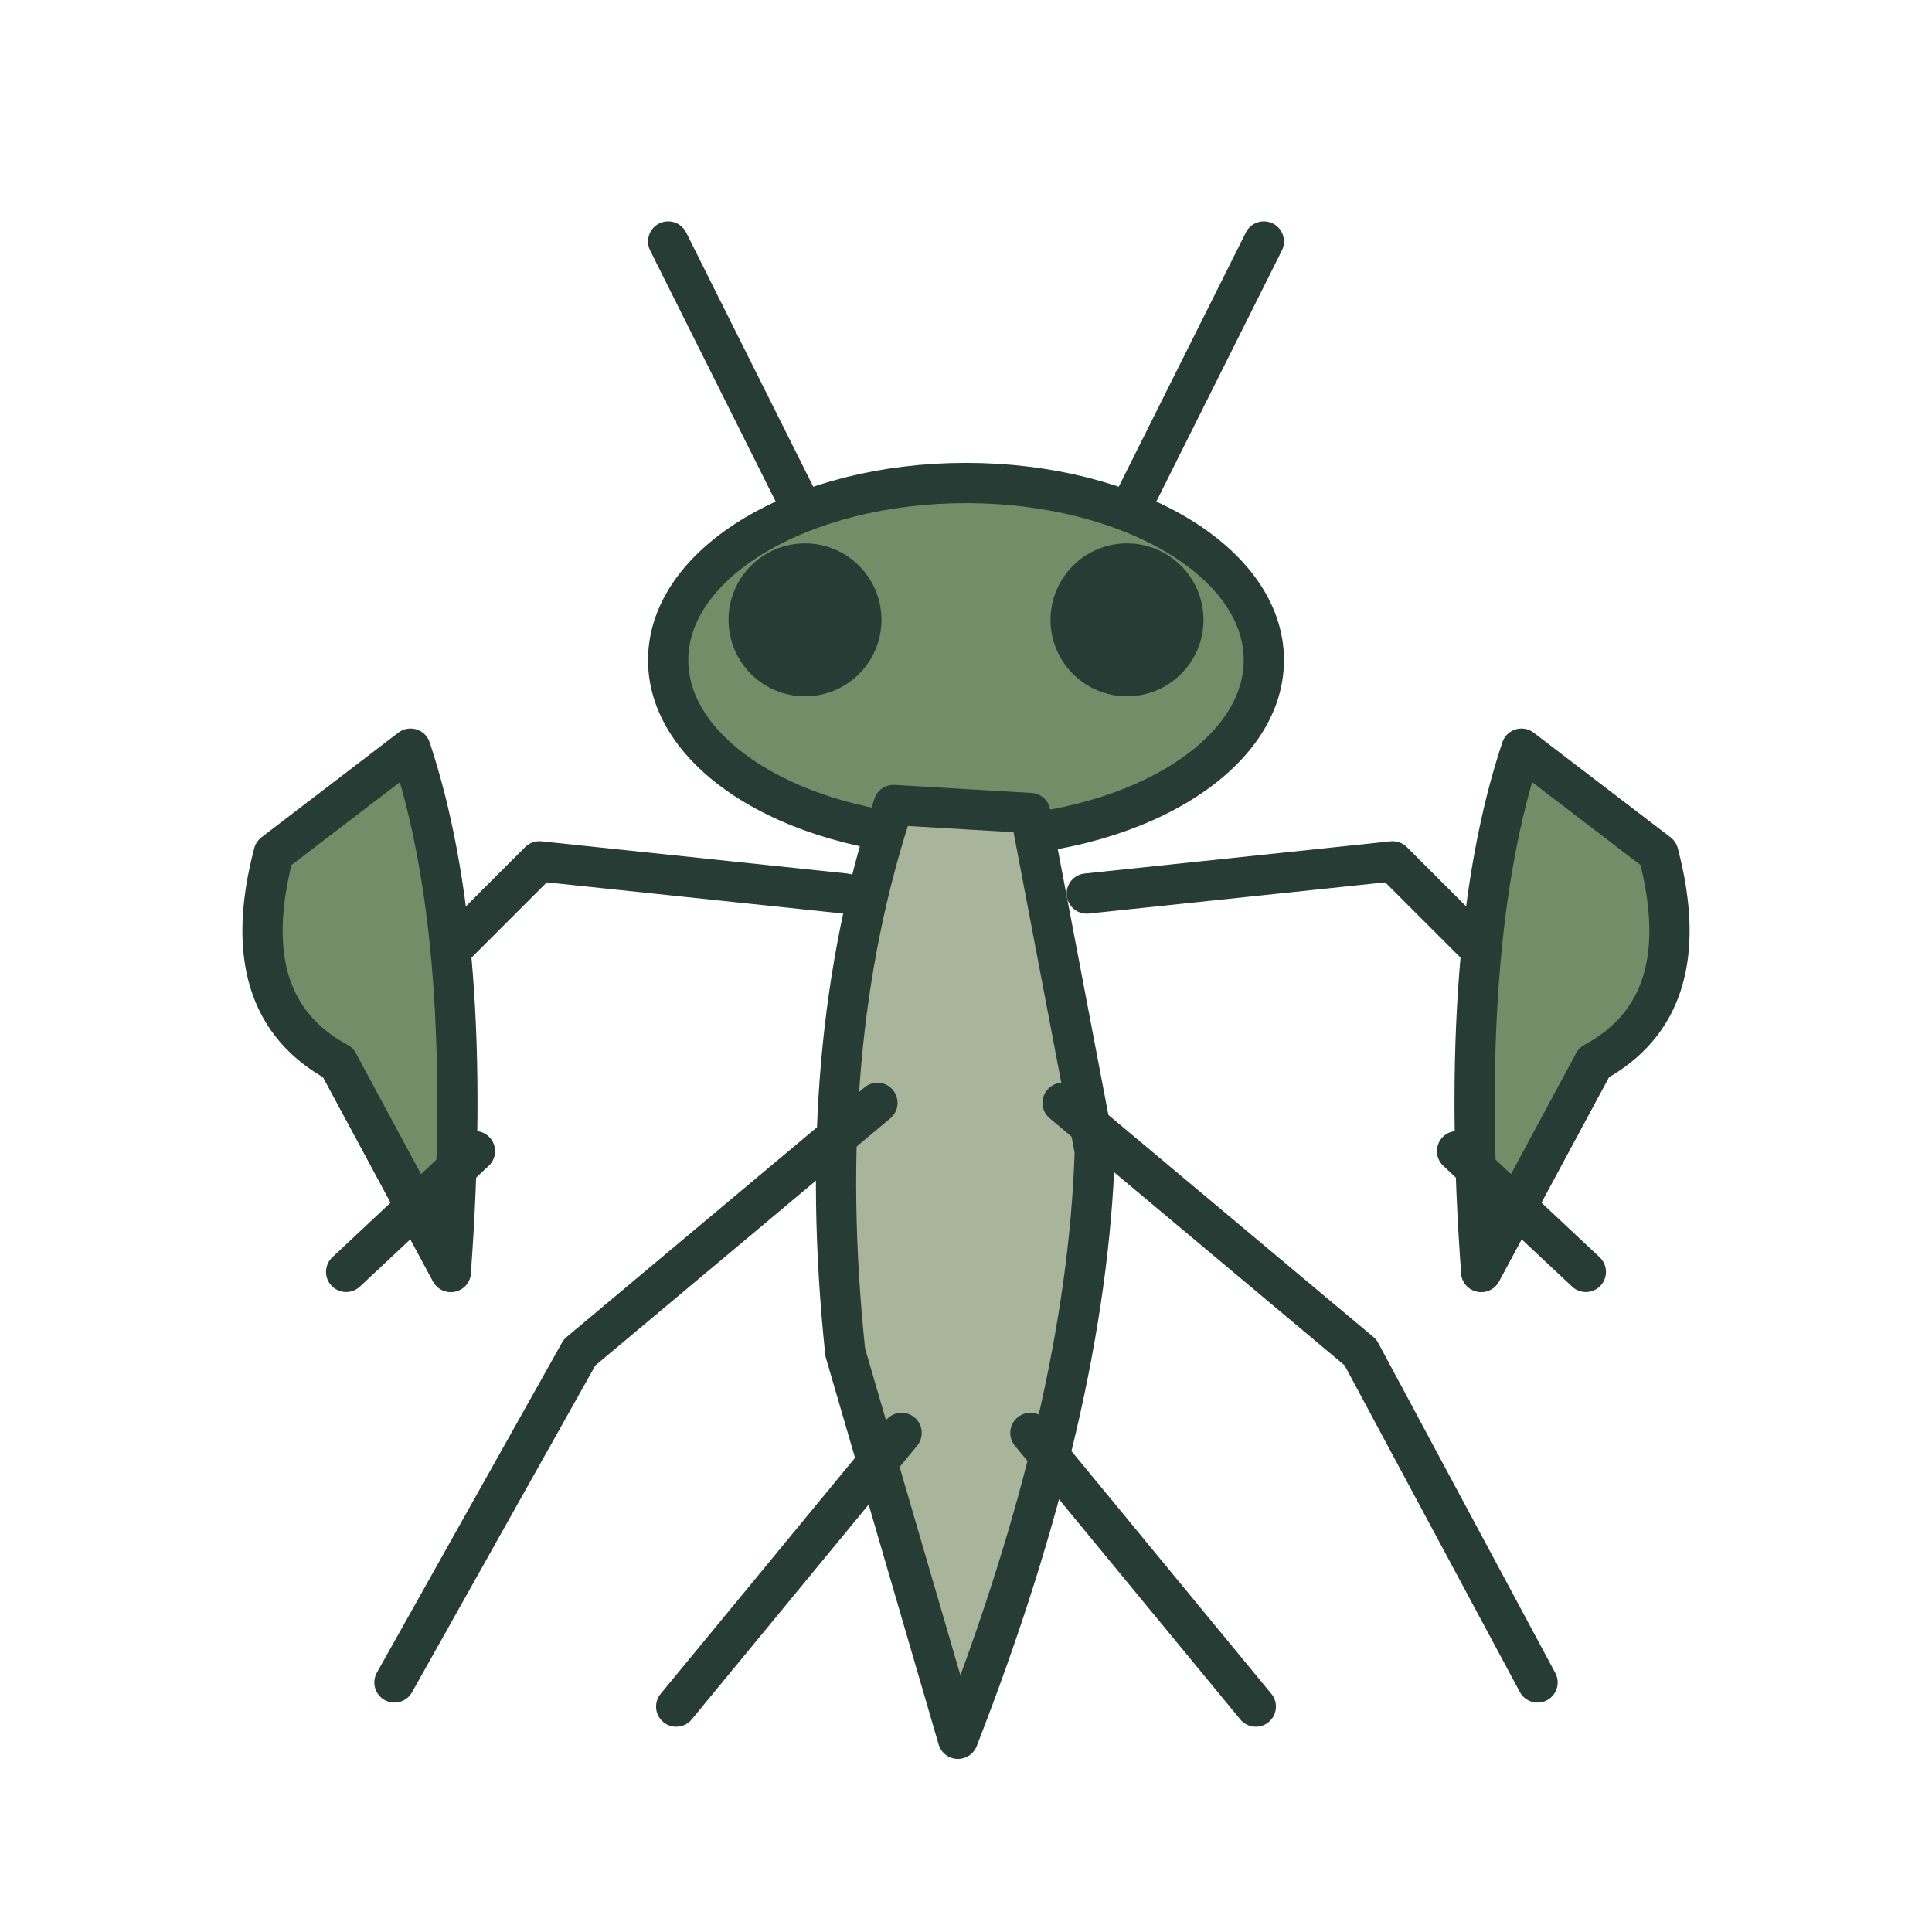
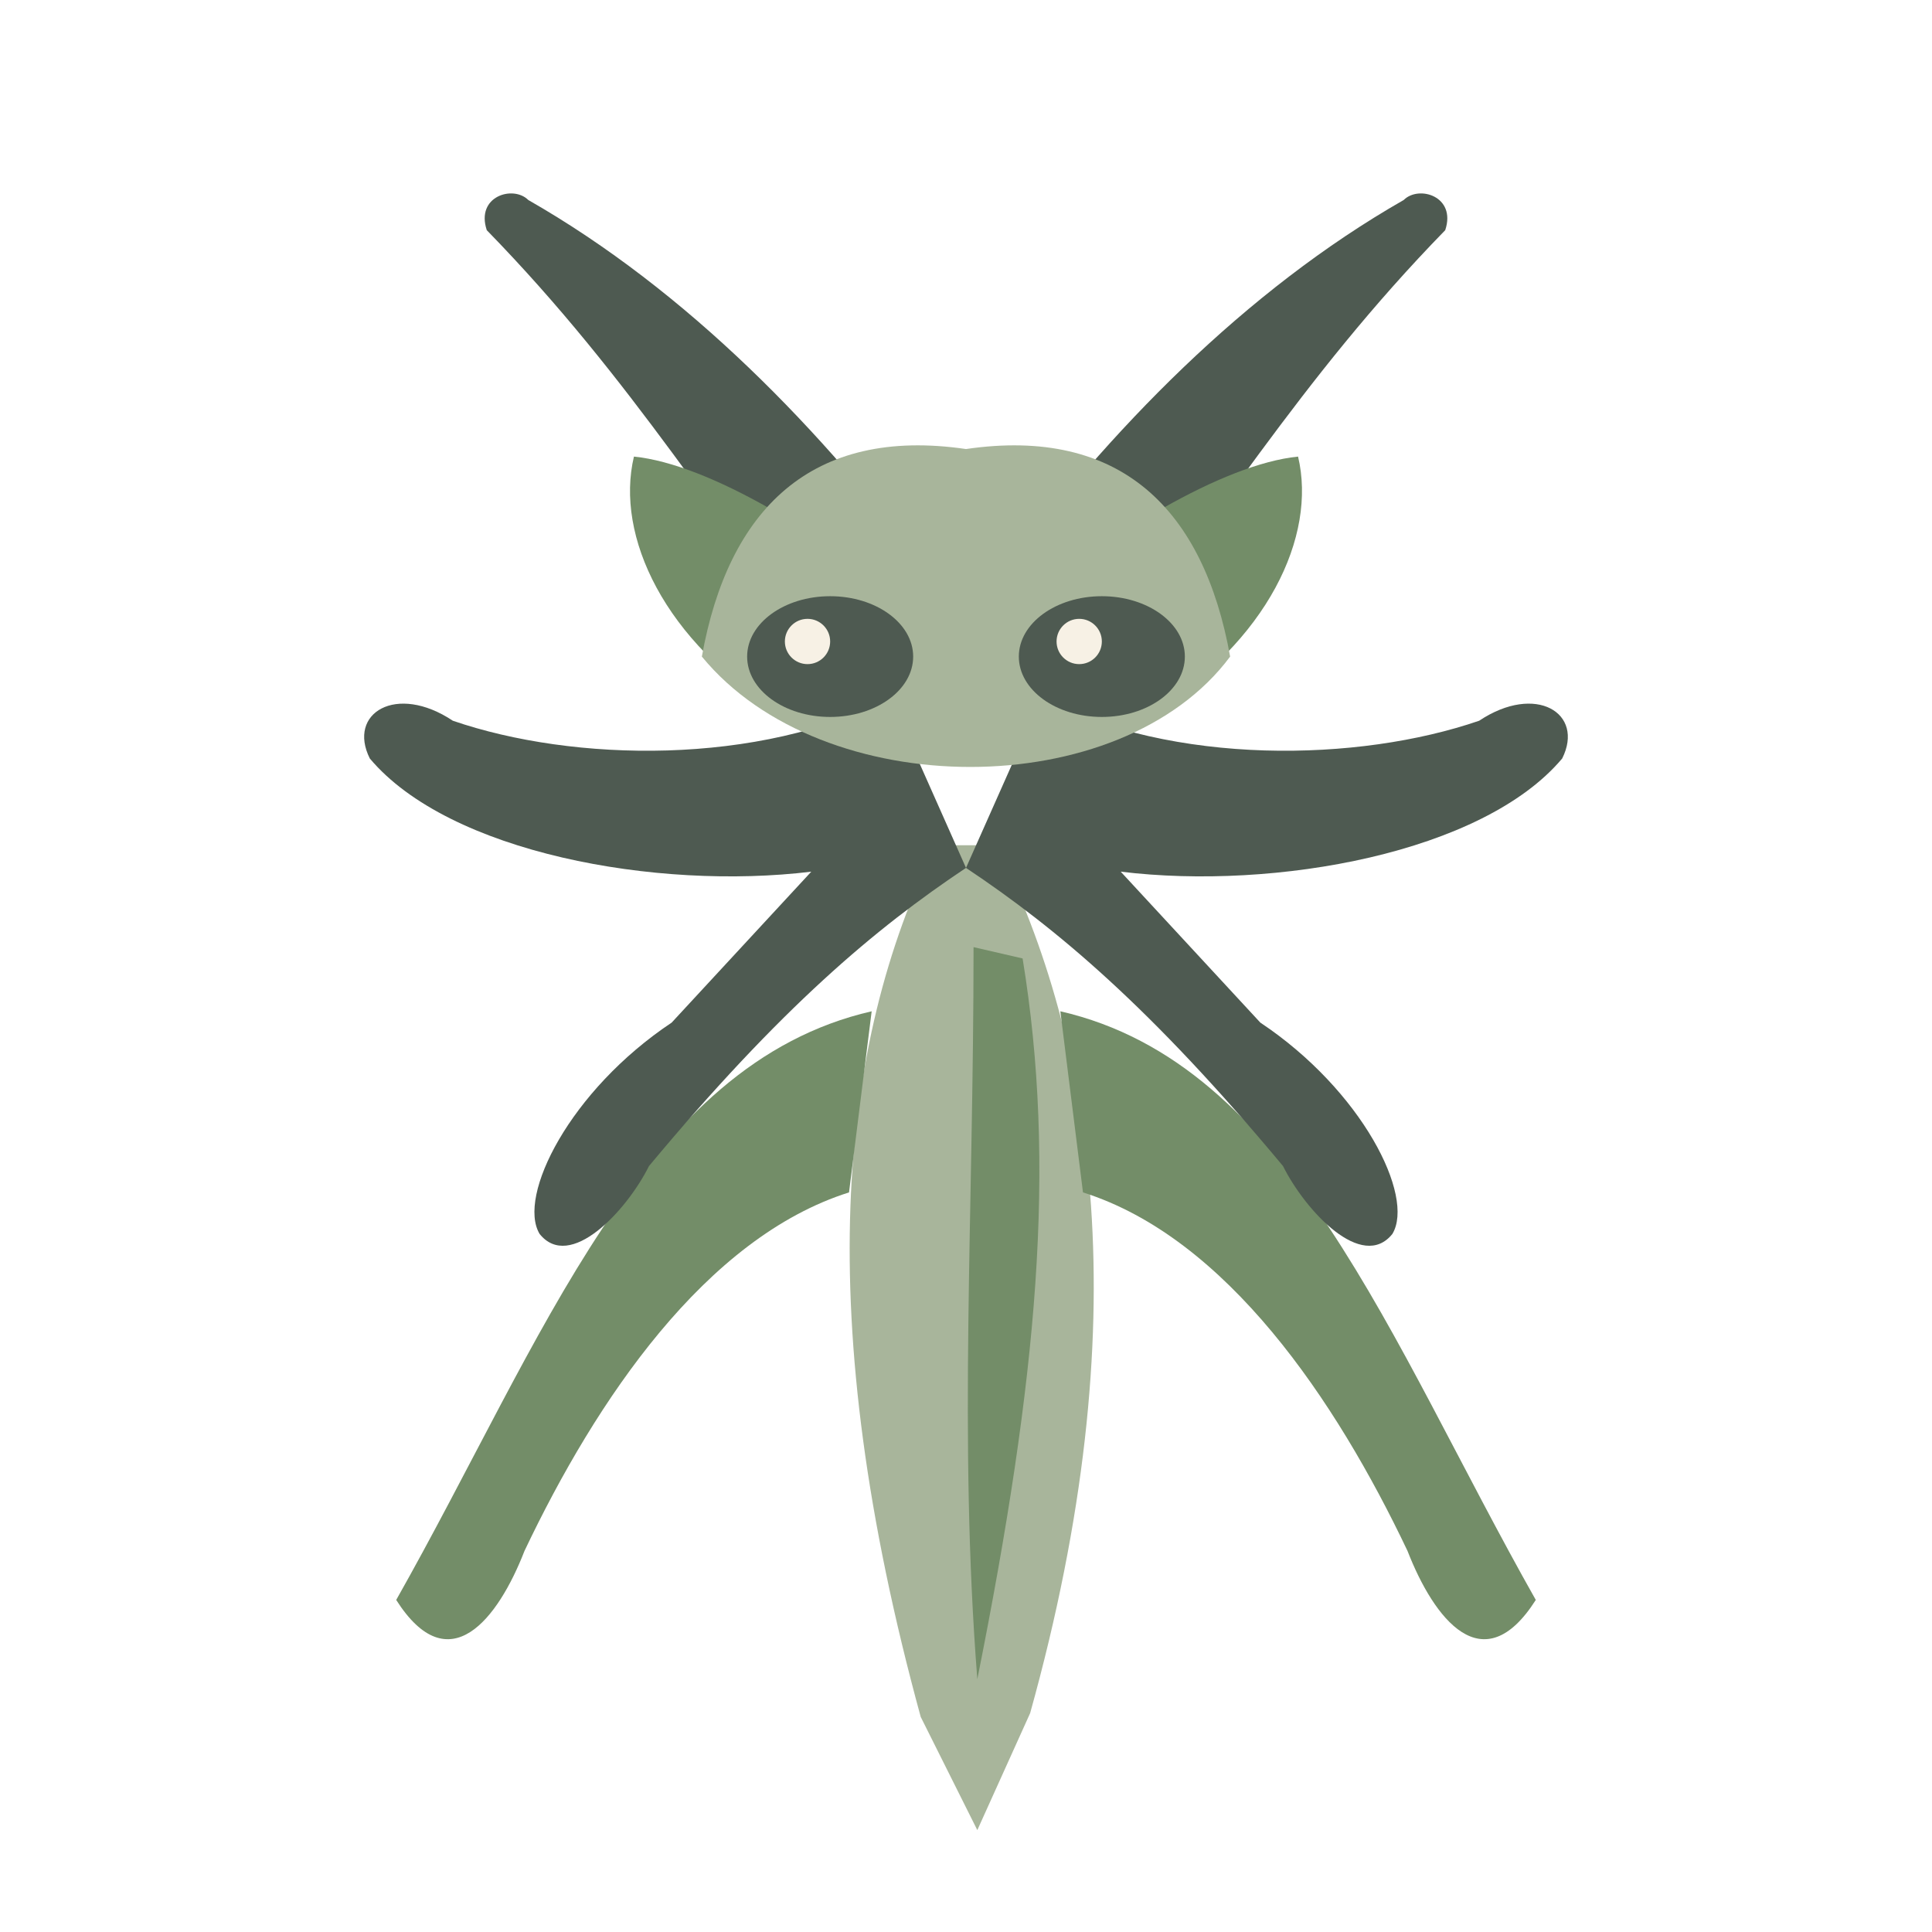
- <svg xmlns="http://www.w3.org/2000/svg" viewBox="0 0 240 240" role="img" aria-label="Praying mantis">
-   <path d="M104 72 L83 30 M136 72 L157 30" fill="none" stroke="#263C35" stroke-width="5" stroke-linejoin="round" stroke-linecap="round" />
-   <ellipse cx="120" cy="82" rx="37" ry="22" fill="#738D68" stroke="#263C35" stroke-width="5" stroke-linejoin="round" stroke-linecap="round" />
-   <circle cx="100" cy="77" r="7" fill="#263C35" stroke="#263C35" stroke-width="5" stroke-linejoin="round" stroke-linecap="round" />
-   <circle cx="140" cy="77" r="7" fill="#263C35" stroke="#263C35" stroke-width="5" stroke-linejoin="round" stroke-linecap="round" />
-   <path d="M111 100 Q101 130 105 168 L119 216 Q135 175 136 143 L128 101 Z" fill="#A8B59B" stroke="#263C35" stroke-width="5" stroke-linejoin="round" stroke-linecap="round" />
-   <path d="M109 137 L72 168 L49 209 M132 137 L169 168 L191 209 M112 178 L84 212 M128 178 L156 212" fill="none" stroke="#263C35" stroke-width="5" stroke-linejoin="round" stroke-linecap="round" />
-   <path d="M105 111 L67 107 L42 132 L56 158 M135 111 L173 107 L198 132 L184 158" fill="none" stroke="#263C35" stroke-width="5" stroke-linejoin="round" stroke-linecap="round" />
-   <path d="M42 132 Q29 125 34 106 L51 93 Q59 117 56 158 Z" fill="#738D68" stroke="#263C35" stroke-width="5" stroke-linejoin="round" stroke-linecap="round" />
-   <path d="M198 132 Q211 125 206 106 L189 93 Q181 117 184 158 Z" fill="#738D68" stroke="#263C35" stroke-width="5" stroke-linejoin="round" stroke-linecap="round" />
-   <path d="M59 143 L43 158 M181 143 L197 158" fill="none" stroke="#263C35" stroke-width="5" stroke-linejoin="round" stroke-linecap="round" />
+ <svg xmlns="http://www.w3.org/2000/svg" viewBox="0 0 512 512" role="img" aria-label="Praying mantis">
+   <path fill="#4E5A51" d="M247 153 C218 114 182 77 140 53 C136 49 126 52 129 61 C168 101 190 139 223 180Z" />
+   <path fill="#4E5A51" d="M265 153 C294 114 330 77 372 53 C376 49 386 52 383 61 C344 101 322 139 289 180Z" />
+   <path fill="#A8B59B" d="M248 224 C222 277 215 349 244 455 L259 485 L273 454 C302 350 290 276 264 224Z" />
+   <path fill="#738D68" d="M258 251 C258 322 254 381 259 445 C275 365 280 309 271 254Z" />
+   <path fill="#738D68" d="M231 268 C170 282 144 355 105 424 C119 446 132 429 139 411 C158 371 187 328 225 316Z" />
+   <path fill="#738D68" d="M281 268 C342 282 368 355 407 424 C393 446 380 429 373 411 C354 371 325 328 287 316Z" />
+   <path fill="#4E5A51" d="M236 185 C201 203 152 202 120 191 C105 181 92 189 98 201 C119 226 174 236 215 231 L178 271 C151 289 137 317 143 327 C151 337 166 321 172 309 C207 267 232 246 256 230Z" />
+   <path fill="#4E5A51" d="M276 185 C311 203 360 202 392 191 C407 181 420 189 414 201 C393 226 338 236 297 231 L334 271 C361 289 375 317 369 327 C361 337 346 321 340 309 C305 267 280 246 256 230Z" />
+   <path fill="#738D68" d="M207 189 C176 170 163 142 168 121 C188 123 219 142 241 161Z" />
+   <path fill="#738D68" d="M305 189 C336 170 349 142 344 121 C324 123 293 142 271 161Z" />
+   <path fill="#A8B59B" d="M186 174 C193 135 215 113 256 119 C297 113 319 135 326 174 C297 213 218 213 186 174Z" />
+   <ellipse cx="220" cy="174" rx="22" ry="16" fill="#4E5A51" />
+   <ellipse cx="292" cy="174" rx="22" ry="16" fill="#4E5A51" />
+   <circle cx="214" cy="170" r="6" fill="#F7F1E5" />
+   <circle cx="286" cy="170" r="6" fill="#F7F1E5" />
</svg>
